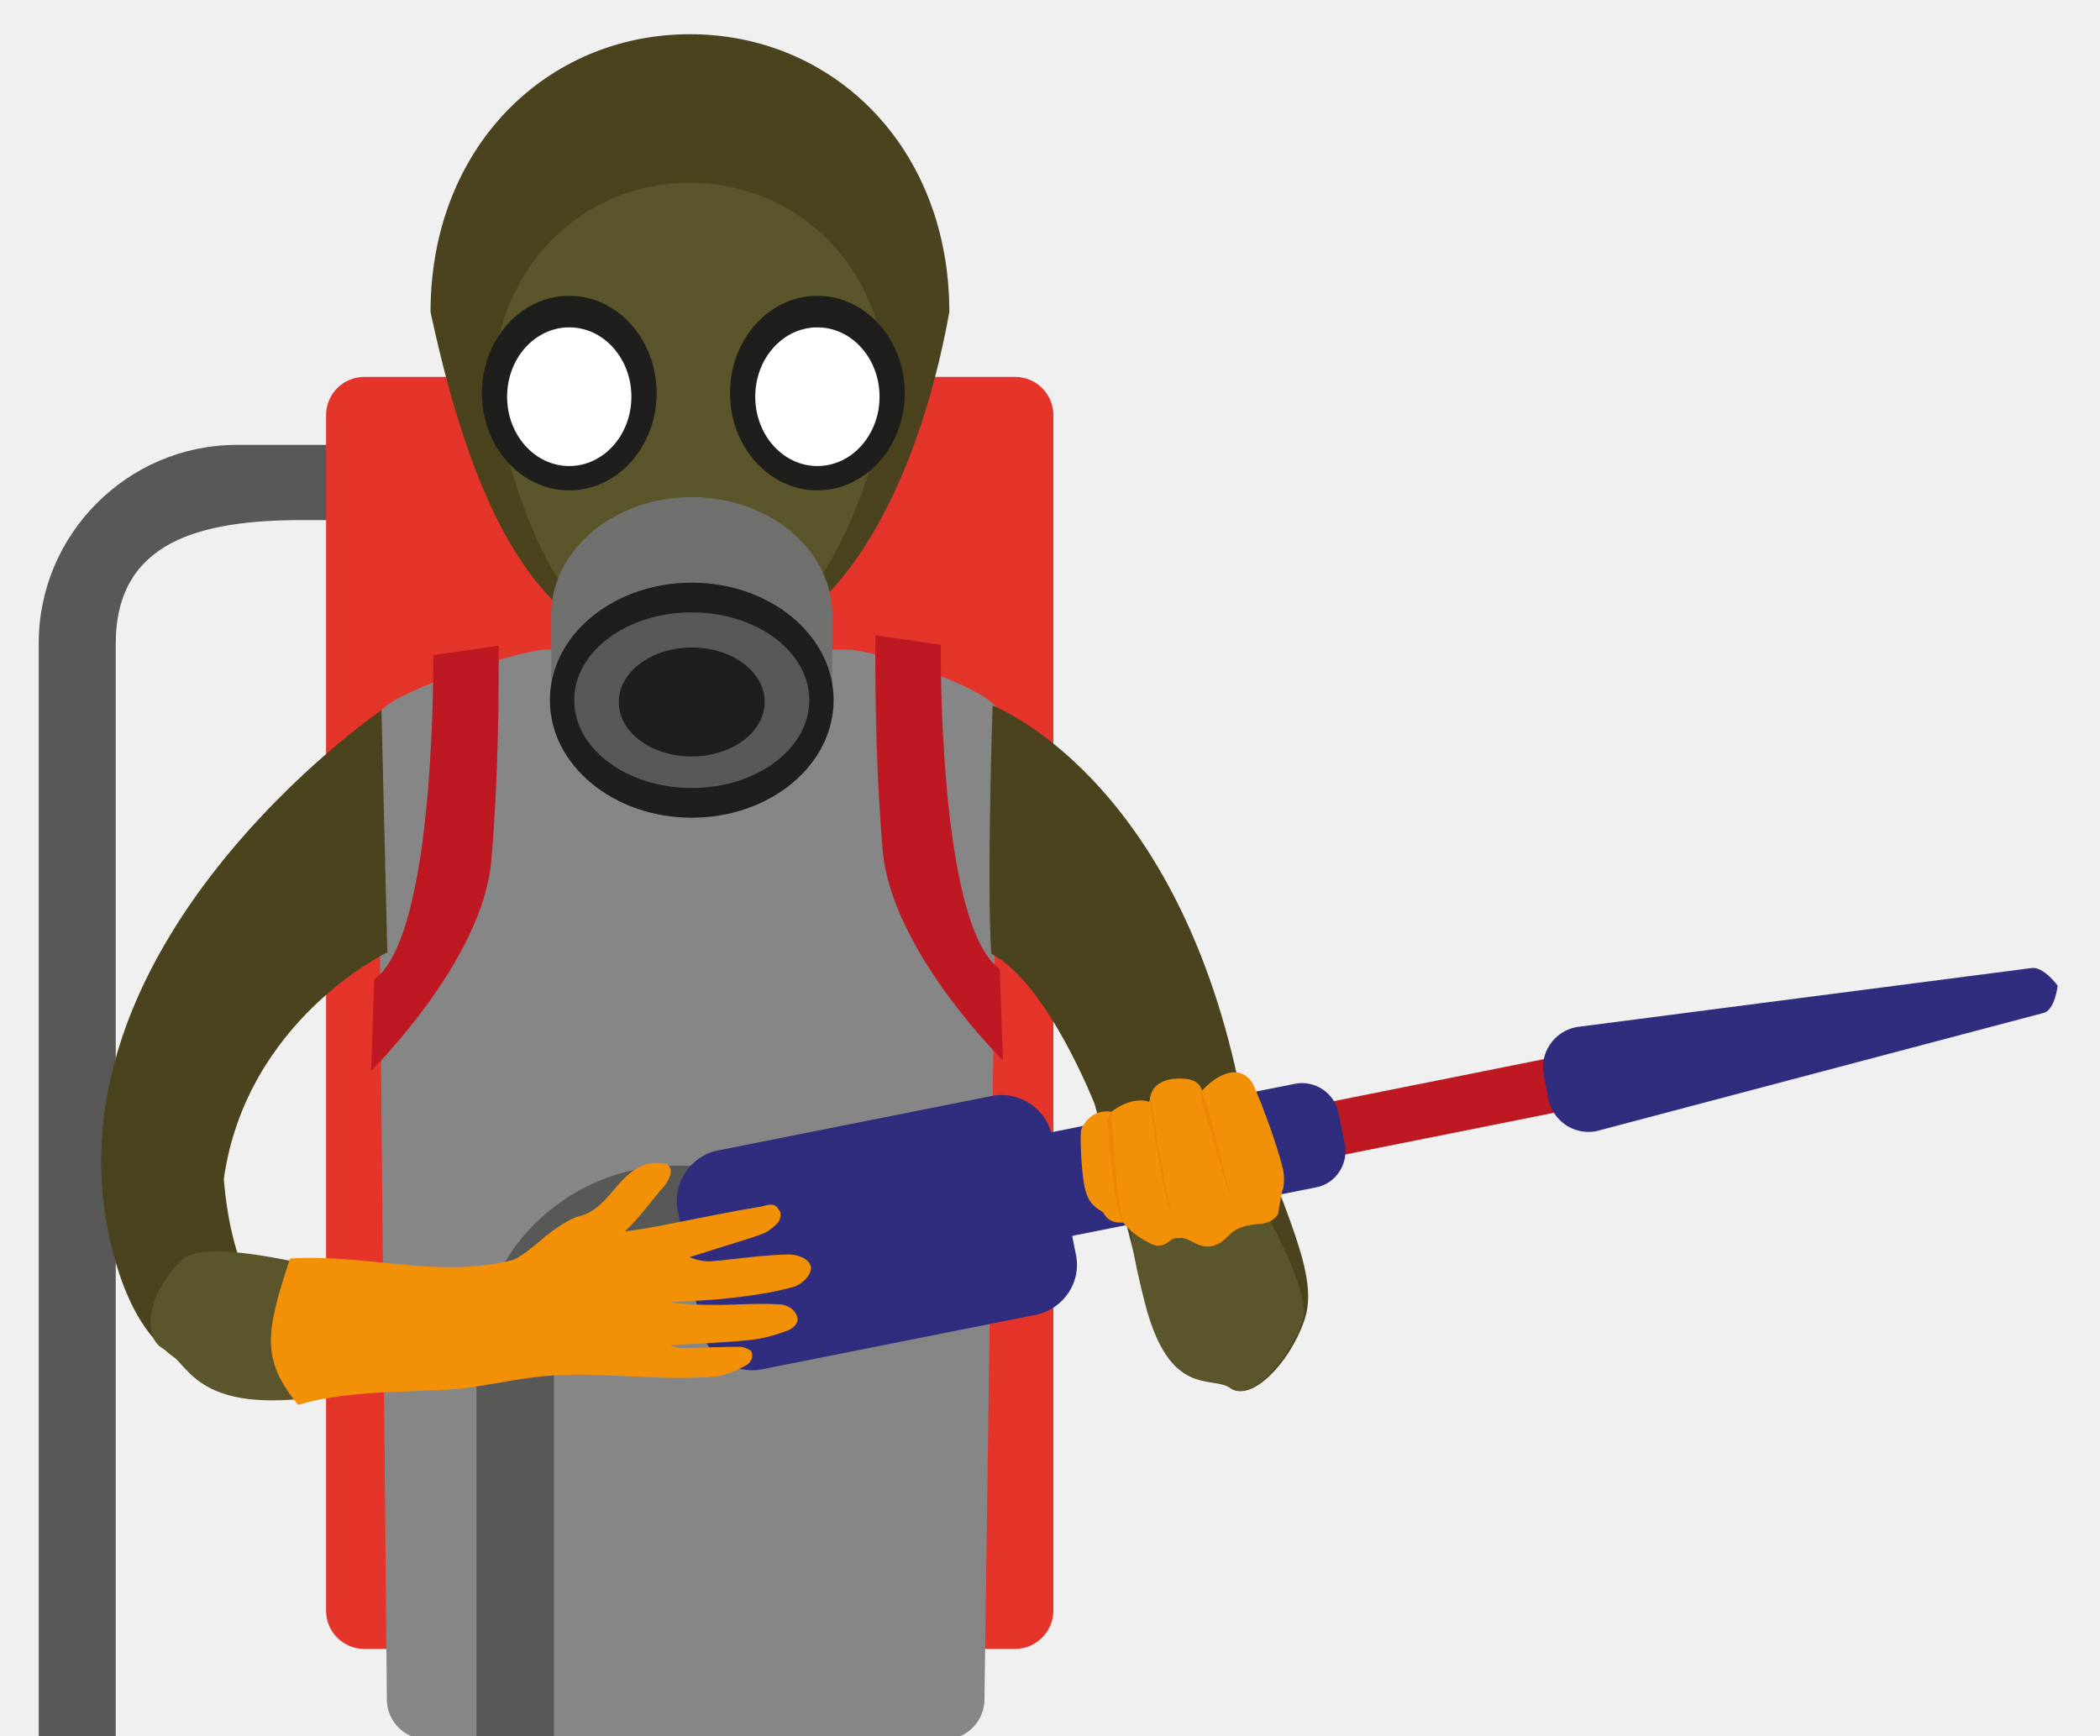
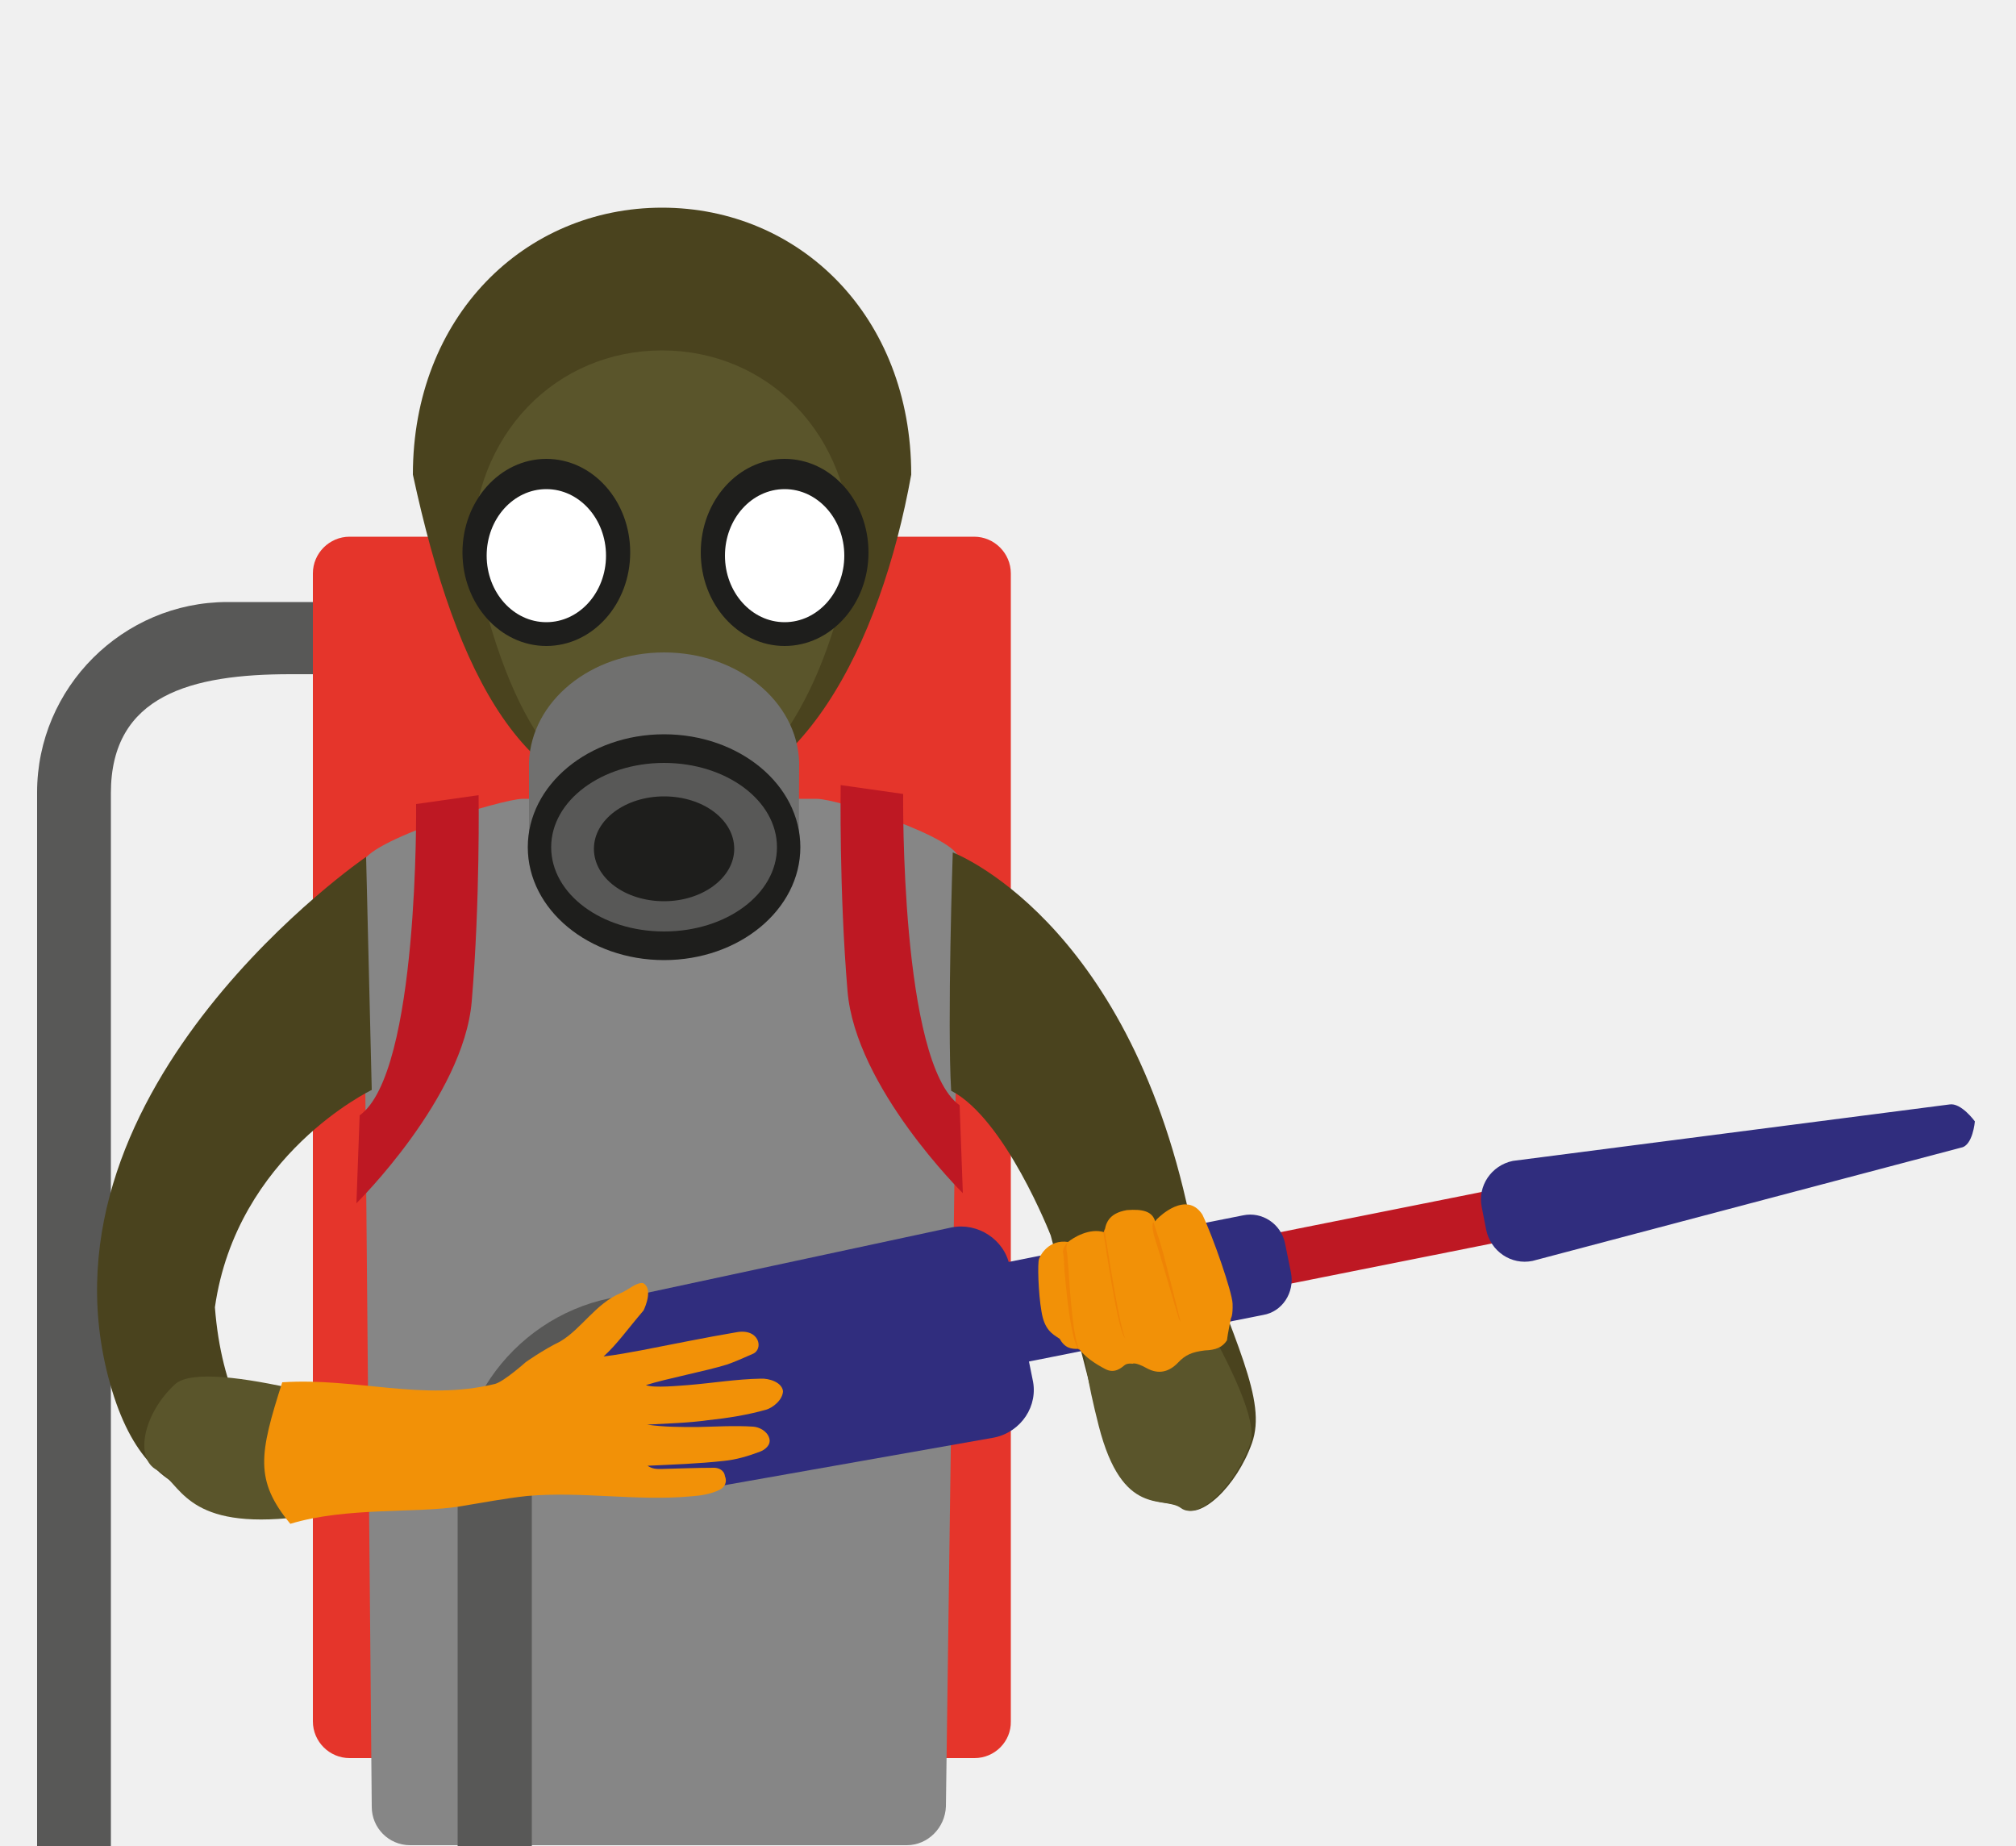
- <svg xmlns="http://www.w3.org/2000/svg" version="1.1" id="Ebene_1" x="0px" y="0px" viewBox="0 0 466.3 385.4" enable-background="new 0 0 466.3 385.4" xml:space="preserve">
+ <svg xmlns="http://www.w3.org/2000/svg" version="1.1" id="Ebene_1" x="0px" y="0px" viewBox="0 0 500 457.6" enable-background="new 0 0 500 457.6" xml:space="preserve">
+   <path fill="#585857" d="M56.4,149.3c-25.9,0-47.2,21.2-47.2,47.2v279.3h18.3V196.7c0-24.4,20.1-29.5,44.5-29.5h6.8v-17.9H56.4z" />
+   <path fill="#E5352B" d="M241.7,436H86.7c-5,0-9.1-4.1-9.1-9.1V142.2c0-5,4.1-9.1,9.1-9.1h154.9c5,0,9.1,4.1,9.1,9.1v284.7  C250.8,431.9,246.7,436,241.7,436z" />
+   <path fill="#868686" d="M224.9,457.6H101.7c-5.3,0-9.5-4.3-9.5-9.5l-2.1-234c0-5.3,34.3-16,39.6-16h72.8c5.3,0,35.3,9.7,35.3,14.9  l-3.2,235C234.4,453.3,230.1,457.6,224.9,457.6z" />
+   <path fill="#4A431E" d="M90.8,212.5c0,0-82.6,56.6-64,128.8c10,38.6,33.6,29,56.5,34v-2.1c0,0-26.8-7.5-30-49  c5.4-37.9,38.9-53.9,38.9-53.9L90.8,212.5z" />
+   <path fill="#4A431E" d="M236.3,211.4c0,0,43.1,16.2,58.7,90.2c11.3,31.6,19.3,45.6,15.5,56.3c-3.8,10.7-12.9,19.3-17.2,16.1  c-4.3-3.2-14.5,2.7-20.4-20.4s-12.3-47.2-12.3-47.2s-11.3-29-24.7-35.9C234.9,253.3,236.3,211.4,236.3,211.4z" />
+   <path fill="#BE1823" d="M373.4,307.7l-53.6,10.7c-2.7,0.5-5.4-1.3-5.9-4l-0.5-2.9c-0.5-2.7,1.3-5.4,4-5.9l53.6-10.7  c2.7-0.5,5.4,1.3,5.9,4l0.5,2.9C377.9,304.6,376,307.2,373.4,307.7z" />
+   <path fill="#4A431E" d="M226,117.7c-7.6,42.1-27.7,82.5-61.8,82.5s-50.9-32.1-61.8-82.5c0-39.2,27.7-66.2,61.8-66.2  S226,78.4,226,117.7z" />
+   <path fill="#5A552B" d="M211.3,137.3c-5.8,32.2-21.1,62.8-47.1,62.8s-38.8-24.4-47.1-62.8c0-29.9,21.1-50.4,47.1-50.4  S211.3,107.4,211.3,137.3z" />
+   <path fill="#70706F" d="M198.2,189c-0.5-15.1-15.3-27.2-33.5-27.2s-32.9,12.1-33.5,27.2l0,0v21.6h66.9L198.2,189L198.2,189z" />
+   <ellipse fill="#1E1E1C" cx="164.7" cy="210.1" rx="33.8" ry="28" />
+   <path fill="#585857" d="M164.7,189.2c-15.4,0-28,9.3-28,20.9s12.5,20.9,28,20.9s28-9.3,28-20.9C192.7,198.5,180.1,189.2,164.7,189.2  z M164.7,223.5c-9.7,0-17.4-5.8-17.4-13c0-7.2,7.8-13,17.4-13c9.7,0,17.4,5.8,17.4,13C182.1,217.7,174.2,223.5,164.7,223.5z" />
+   <ellipse fill="#1E1E1C" cx="135.5" cy="137" rx="20.8" ry="23.2" />
+   <ellipse fill="#FFFFFF" cx="135.5" cy="137.8" rx="14.8" ry="16.5" />
+   <ellipse fill="#1E1E1C" cx="194.6" cy="137" rx="20.8" ry="23.2" />
+   <ellipse fill="#FFFFFF" cx="194.6" cy="137.8" rx="14.8" ry="16.5" />
+   <path fill="#302D7E" d="M313.3,326.1l-83,16.5c-4.7,1-9.4-2.1-10.4-6.9l-1.5-7.4c-1-4.7,2.1-9.4,6.9-10.4l83-16.5  c4.7-1,9.4,2.1,10.4,6.9l1.5,7.4C321.1,320.6,318,325.3,313.3,326.1z" />
+   <path fill="#302D7E" d="M486.4,284.6l-106.3,28.1c-5.3,1.1-10.4-2.4-11.5-7.7l-1.1-5.6c-1.1-5.3,2.4-10.4,7.7-11.5l108.3-14  c2.9-0.5,6.3,4.2,6.3,4.2S489.3,284.1,486.4,284.6z" />
+   <path fill="#009640" d="M129.5,198.1" />
+   <path fill="#BE1823" d="M103.2,199.4c0,0,0.8,66.7-14,77.2c-0.8,21.8-0.8,21.8-0.8,21.8s26.6-26.2,28.6-50.1  c2.1-25,1.7-51.1,1.7-51.1L103.2,199.4z" />
+   <path fill="#BE1823" d="M224,196.9c0,0-0.8,66.7,14,77.2c0.8,21.8,0.8,21.8,0.8,21.8s-26.6-26.2-28.6-50.1  c-2.1-25-1.7-51.1-1.7-51.1L224,196.9z" />
+   <path fill="#585857" d="M131.9,474.2V368.3c0-24.4,20.1-29.5,44.5-29.5h6.8V321h-22.5c-25.9,0-47.2,21.2-47.2,47.2v106.2h18.4V474.2  z" />
+   <path fill="#302D7E" d="M246.6,356.5l-79.2,14c-6.5,1.3-13.1-4-14.4-10.5l-5.7-24.2c-1.3-6.5,3-13.1,9.5-14.4l79.2-17  c6.5-1.3,13.1,3,14.4,9.5l5.7,28.2C257.6,348.6,253.3,355.1,246.6,356.5z" />
+   <path fill="#5A552B" d="M282.8,301.6c0,0,31.1,45.6,27.3,56.3c-3.8,10.7-12.9,19.3-17.2,16.1c-4.3-3.2-14.5,2.7-20.4-20.4  s-2.7-23.6-2.7-23.6L282.8,301.6z" />
+   <path fill="#4A431E" d="M299.8,337.9" />
  <g>
-     <path fill="#585857" d="M52.6,98.8c-24.2,0-44,19.8-44,44v260.5h17.1V143c0-22.8,18.7-27.5,41.5-27.5h6.3V98.8H52.6z" />
-     <path fill="#E5352B" d="M225.4,366.2H80.9c-4.7,0-8.5-3.8-8.5-8.5V92.2c0-4.7,3.8-8.5,8.5-8.5h144.5c4.7,0,8.5,3.8,8.5,8.5v265.5   C233.9,362.3,230.1,366.2,225.4,366.2z" />
-     <path fill="#868686" d="M209.7,386.3H94.8c-4.9,0-8.9-4-8.9-8.9l-2-218.2c0-4.9,32-14.9,36.9-14.9h67.9c4.9,0,32.9,9,32.9,13.9   l-3,219.2C218.6,382.3,214.6,386.3,209.7,386.3z" />
-     <path fill="#4A431E" d="M84.7,157.7c0,0-77,52.8-59.7,120.1c9.3,36,31.3,27,52.7,31.7v-2c0,0-25-7-28-45.7   c5-35.3,36.3-50.3,36.3-50.3L84.7,157.7z" />
-     <path fill="#4A431E" d="M220.4,156.7c0,0,40.2,15.1,54.7,84.1c10.5,29.5,18,42.5,14.5,52.5s-12,18-16,15s-13.5,2.5-19-19   c-5.5-21.5-11.5-44-11.5-44s-10.5-27-23-33.5C219.1,195.8,220.4,156.7,220.4,156.7z" />
-     <path fill="#BE1823" d="M348.2,246.5l-50,10c-2.5,0.5-5-1.2-5.5-3.7l-0.5-2.7c-0.5-2.5,1.2-5,3.7-5.5l50-10c2.5-0.5,5,1.2,5.5,3.7   l0.5,2.7C352.4,243.6,350.7,246,348.2,246.5z" />
-     <path fill="#4A431E" d="M210.8,69.3c-7.1,39.3-25.8,76.9-57.6,76.9s-47.5-29.9-57.6-76.9c0-36.6,25.8-61.7,57.6-61.7   S210.8,32.7,210.8,69.3z" />
-     <path fill="#5A552B" d="M197.1,87.6c-5.4,30-19.7,58.6-43.9,58.6s-36.2-22.8-43.9-58.6c0-27.9,19.7-47,43.9-47   S197.1,59.7,197.1,87.6z" />
-     <path fill="#70706F" d="M184.8,135.8c-0.5-14.1-14.3-25.4-31.2-25.4s-30.7,11.3-31.2,25.4h0v20.1h62.4L184.8,135.8L184.8,135.8z" />
-     <ellipse fill="#1E1E1C" cx="153.6" cy="155.5" rx="31.5" ry="26.1" />
-     <path fill="#585857" d="M153.6,136c-14.4,0-26.1,8.7-26.1,19.5c0,10.8,11.7,19.5,26.1,19.5s26.1-8.7,26.1-19.5   C179.7,144.7,168,136,153.6,136z M153.6,168c-9,0-16.2-5.4-16.2-12.1c0-6.7,7.3-12.1,16.2-12.1c9,0,16.2,5.4,16.2,12.1   C169.8,162.6,162.5,168,153.6,168z" />
-     <ellipse fill="#1E1E1C" cx="126.4" cy="87.3" rx="19.4" ry="21.6" />
-     <ellipse fill="#FFFFFF" cx="126.4" cy="88.1" rx="13.8" ry="15.4" />
-     <ellipse fill="#1E1E1C" cx="181.5" cy="87.3" rx="19.4" ry="21.6" />
-     <ellipse fill="#FFFFFF" cx="181.5" cy="88.1" rx="13.8" ry="15.4" />
-     <path fill="#302D7E" d="M292.2,263.7l-77.4,15.4c-4.4,0.9-8.8-2-9.7-6.4l-1.4-6.9c-0.9-4.4,2-8.8,6.4-9.7l77.4-15.4   c4.4-0.9,8.8,2,9.7,6.4l1.4,6.9C299.5,258.5,296.6,262.9,292.2,263.7z" />
-     <path fill="#302D7E" d="M453.6,225l-99.1,26.2c-4.9,1-9.7-2.2-10.7-7.2l-1-5.2c-1-4.9,2.2-9.7,7.2-10.7L451,215   c2.7-0.5,5.9,3.9,5.9,3.9S456.3,224.5,453.6,225z" />
-     <path fill="#009640" d="M120.8,144.3" />
-     <path fill="#BE1823" d="M96.2,145.5c0,0,0.7,62.2-13.1,72c-0.7,20.3-0.7,20.3-0.7,20.3s24.8-24.4,26.7-46.7   c2-23.3,1.6-47.7,1.6-47.7L96.2,145.5z" />
-     <path fill="#BE1823" d="M208.9,143.2c0,0-0.7,62.2,13.1,72c0.7,20.3,0.7,20.3,0.7,20.3s-24.8-24.4-26.7-46.7   c-2-23.3-1.6-47.7-1.6-47.7L208.9,143.2z" />
-     <path fill="#585857" d="M123,401.8V303c0-22.8,18.7-27.5,41.5-27.5h6.3v-16.6h-21c-24.2,0-44,19.8-44,44v99H123z" />
-     <path fill="#302D7E" d="M230,292l-60.8,12.1c-6.1,1.2-12.2-2.8-13.4-8.9l-5.3-26.3c-1.2-6.1,2.8-12.2,8.9-13.4l60.8-12.1   c6.1-1.2,12.2,2.8,13.4,8.9l5.3,26.3C240.2,284.7,236.2,290.7,230,292z" />
-     <path fill="#5A552B" d="M263.7,240.8c0,0,29,42.5,25.5,52.5s-12,18-16,15s-13.5,2.5-19-19s-2.5-22-2.5-22L263.7,240.8z" />
-     <path fill="#4A431E" d="M279.6,274.7" />
-     <g>
-       <path fill="#F29107" d="M267.9,241.2c0,0,6.4-6.4,10.2-0.7c2.4,5,6.9,17.9,7,20.6c0.1,2.8-0.4,3.4-0.4,3.4s-0.7,3.5-0.9,5.1    c-1,1.6-2.5,2.2-5.1,2.3c-3,0.4-4.5,1-6.2,2.8c-2.1,2.2-4.6,2.8-7.3,1.3s-3.3-1-3.3-1s-1.1-0.2-1.8,0.3c-0.7,0.6-2.3,2.1-4.6,0.9    c-2.3-1.2-4.6-2.7-6.1-4.7c-1.9,0.1-3.3-0.2-4.5-2.3c-1.8-1.1-3.5-2.1-4.2-6.3s-0.9-11.3-0.6-12.1s2.2-4.6,6.7-3.9    c1.1-0.9,4.9-3.4,8.4-2.2c0.3-1.8,0.7-4.4,5.2-5.1c3.6-0.3,5.9,0.3,6.5,2.6C267.5,241.6,267.9,241.2,267.9,241.2z" />
-       <path fill="#EF8405" d="M273.1,265.3c-0.2-0.6-3.9-16.2-5-19.3c-0.9-2.8-1.2-3.7-1.2-3.7l-0.1,0.1c-0.1,0.1-0.5,0.8,0.5,3.9    c1,3,5.4,18.3,5.5,18.4L273.1,265.3z" />
-       <path fill="#EF8405" d="M260,268.7l0.4,0.6c-1.3-2-3.9-19.2-4.9-25.5l-0.2,1C255.4,245.7,258.3,266.2,260,268.7z" />
-       <path fill="#EF8405" d="M249.4,271.5l0.4,0.4c-1.5-2.2-2.2-13.1-2.6-18.7c-0.2-2.5-0.3-3.7-0.4-4c-0.2-0.7-0.1-1.7,0.1-2l0-0.2    c0,0.1-1.3,1.2-0.9,2.5c0.1,0.2,0.2,2,0.3,3.8C246.9,261.1,247.9,269.3,249.4,271.5z" />
-     </g>
-     <path fill="#5A552B" d="M107.9,294.1l-16-6.8c0,0-44.1-14.3-51.4-7.6s-9.5,17.2-4.1,19.9c5.4,2.7,6.2,13.3,30.2,11.1   c23-2.2,34.2-4.7,36.5-6.9" />
-     <path fill="#F29107" d="M66.2,312c12.9-3.9,29.5-2.4,39.1-4c5.2-0.8,10.4-1.9,15.7-2.4c12.7-1.1,25.2,1.2,37.8,0.1   c2.4-0.2,4.7-1.4,6.9-2.5c0.7-0.4,1.8-1.5,1.1-3.1c-0.1-0.3-1.6-1-2.5-1c-4.1,0-8.2,0.2-12.3,0.3c-1,0-2,0-3.1-0.7   c5.9-0.3,11.7-0.5,17.6-1.1c2.9-0.3,5.7-1.1,8.4-2.1c1-0.4,2.6-1.5,2.1-3.1c-0.5-1.7-2.3-2.6-3.7-2.7c-4.3-0.3-8.7,0-13,0.1   c-3.9,0-7.7,0-11.6-0.6c4.7-0.3,9.4-0.4,14.1-1c4.5-0.5,9.1-1.2,13.4-2.4c1.6-0.5,3.8-2.2,3.9-4.3c-0.3-2.1-3.4-3-5.1-2.9   c-5.6,0.1-11.2,1-16.9,1.5c-1.6,0.1-3.3-0.2-5-0.9c4.7-1.5,9.3-2.9,14-4.4c1.4-0.5,3-0.9,4.1-1.9c1-0.9,2.3-1.4,2.1-3.7   c-0.8-1-0.8-2.3-4-1.3c-7.2,1.2-14.4,2.7-21.6,4.1c-3,0.6-6,1.1-9,1.5c3.2-2.9,5.4-6.2,9.2-10.6c0.6-1.1,2.1-3.3-0.1-4.5   c-1.7-0.2-3.4-0.3-5.2,0.5c-5.8,2.4-7.7,9.7-14,11.2c-3.1,0.8-7.9,4.8-7.9,4.8s-5,4.5-7.1,5c-16.8,4.1-32-1.5-49.2-0.4   C59,295.8,57.9,301.9,66.2,312z" />
+     <path fill="#F29107" d="M287.3,302c0,0,6.9-6.9,10.9-0.8c2.6,5.4,7.4,19.2,7.5,22.1c0.1,3-0.4,3.6-0.4,3.6s-0.8,3.8-1,5.5   c-1.1,1.7-2.7,2.4-5.5,2.5c-3.2,0.4-4.8,1.1-6.6,3c-2.3,2.4-4.9,3-7.8,1.4s-3.5-1.1-3.5-1.1s-1.2-0.2-1.9,0.3   c-0.8,0.6-2.5,2.3-4.9,1c-2.5-1.3-4.9-2.9-6.5-5c-2,0.1-3.5-0.2-4.8-2.5c-1.9-1.2-3.8-2.3-4.5-6.8c-0.8-4.5-1-12.1-0.6-13   c0.3-0.9,2.4-4.9,7.2-4.2c1.2-1,5.3-3.6,9-2.4c0.3-1.9,0.8-4.7,5.6-5.5c3.9-0.3,6.3,0.3,7,2.8C286.8,302.4,287.3,302,287.3,302z" />
+     <path fill="#EF8405" d="M292.8,327.8c-0.2-0.6-4.2-17.4-5.4-20.7c-1-3-1.3-4-1.3-4l-0.1,0.1c-0.1,0.1-0.5,0.9,0.5,4.2   c1.1,3.2,5.8,19.6,5.9,19.7L292.8,327.8z" />
+     <path fill="#EF8405" d="M278.8,331.5l0.4,0.6c-1.4-2.1-4.2-20.6-5.3-27.3l-0.2,1.1C273.9,306.8,277,328.8,278.8,331.5z" />
+     <path fill="#EF8405" d="M267.4,334.5l0.4,0.4c-1.6-2.4-2.4-14-2.8-20.1c-0.2-2.7-0.3-4-0.4-4.3c-0.2-0.8-0.1-1.8,0.1-2.1v-0.2   c0,0.1-1.4,1.3-1,2.7c0.1,0.2,0.2,2.1,0.3,4.1C264.7,323.3,265.8,332.1,267.4,334.5z" />
  </g>
+   <path fill="#5A552B" d="M115.7,358.7l-17.2-7.3c0,0-47.3-15.3-55.1-8.1c-7.8,7.2-10.2,18.4-4.4,21.3c5.8,2.9,6.6,14.3,32.4,11.9  c24.7-2.4,36.7-5,39.1-7.4" />
+   <path fill="#F29107" d="M72,377.9c13.8-4.2,31.6-2.6,41.9-4.3c5.6-0.9,11.2-2,16.8-2.6c13.6-1.2,27,1.3,40.5,0.1  c2.6-0.2,5-0.5,7.4-1.7c0.8-0.4,1.9-1.6,1.2-3.3c-0.2-1.6-1.7-2.1-2.7-2.1c-4.4,0-8.8,0.2-13.2,0.3c-1.1,0-2.1,0-3.3-0.8  c6.3-0.3,12.5-0.5,18.9-1.2c3.1-0.3,6.1-1.2,9-2.3c1.1-0.4,2.8-1.6,2.3-3.3c-0.5-1.8-2.5-2.8-4-2.9c-4.6-0.3-9.3,0-13.9,0.1  c-4.2,0-8.3,0-12.4-0.6c5-0.3,10.1-0.4,15.1-1.1c4.8-0.5,9.8-1.3,14.4-2.6c1.7-0.5,4.1-2.4,4.2-4.6c-0.3-2.3-3.6-3.2-5.5-3.1  c-6,0.1-12,1.1-18.1,1.6c-1.7,0.1-8.5,0.8-10.4,0c5-1.6,15-3.5,20.1-5.1c1.5-0.5,4.3-1.7,6.3-2.6c2.9-1.1,1.8-6.5-4-5.4  c-7.7,1.3-15.4,2.9-23.2,4.4c-3.2,0.6-6.4,1.2-9.7,1.6c3.4-3.1,5.8-6.6,9.9-11.4c0.6-1.2,2.3-5.5-0.1-6.8c-1.8-0.2-3.6,1.7-5.6,2.5  c-6.2,2.6-9.7,8.9-15,12c-4.3,2.1-8.5,5.1-8.5,5.1s-5.4,4.8-7.6,5.4c-18,4.4-34.3-1.6-52.8-0.4C64.3,360.6,63.1,367.1,72,377.9z" />
</svg>
